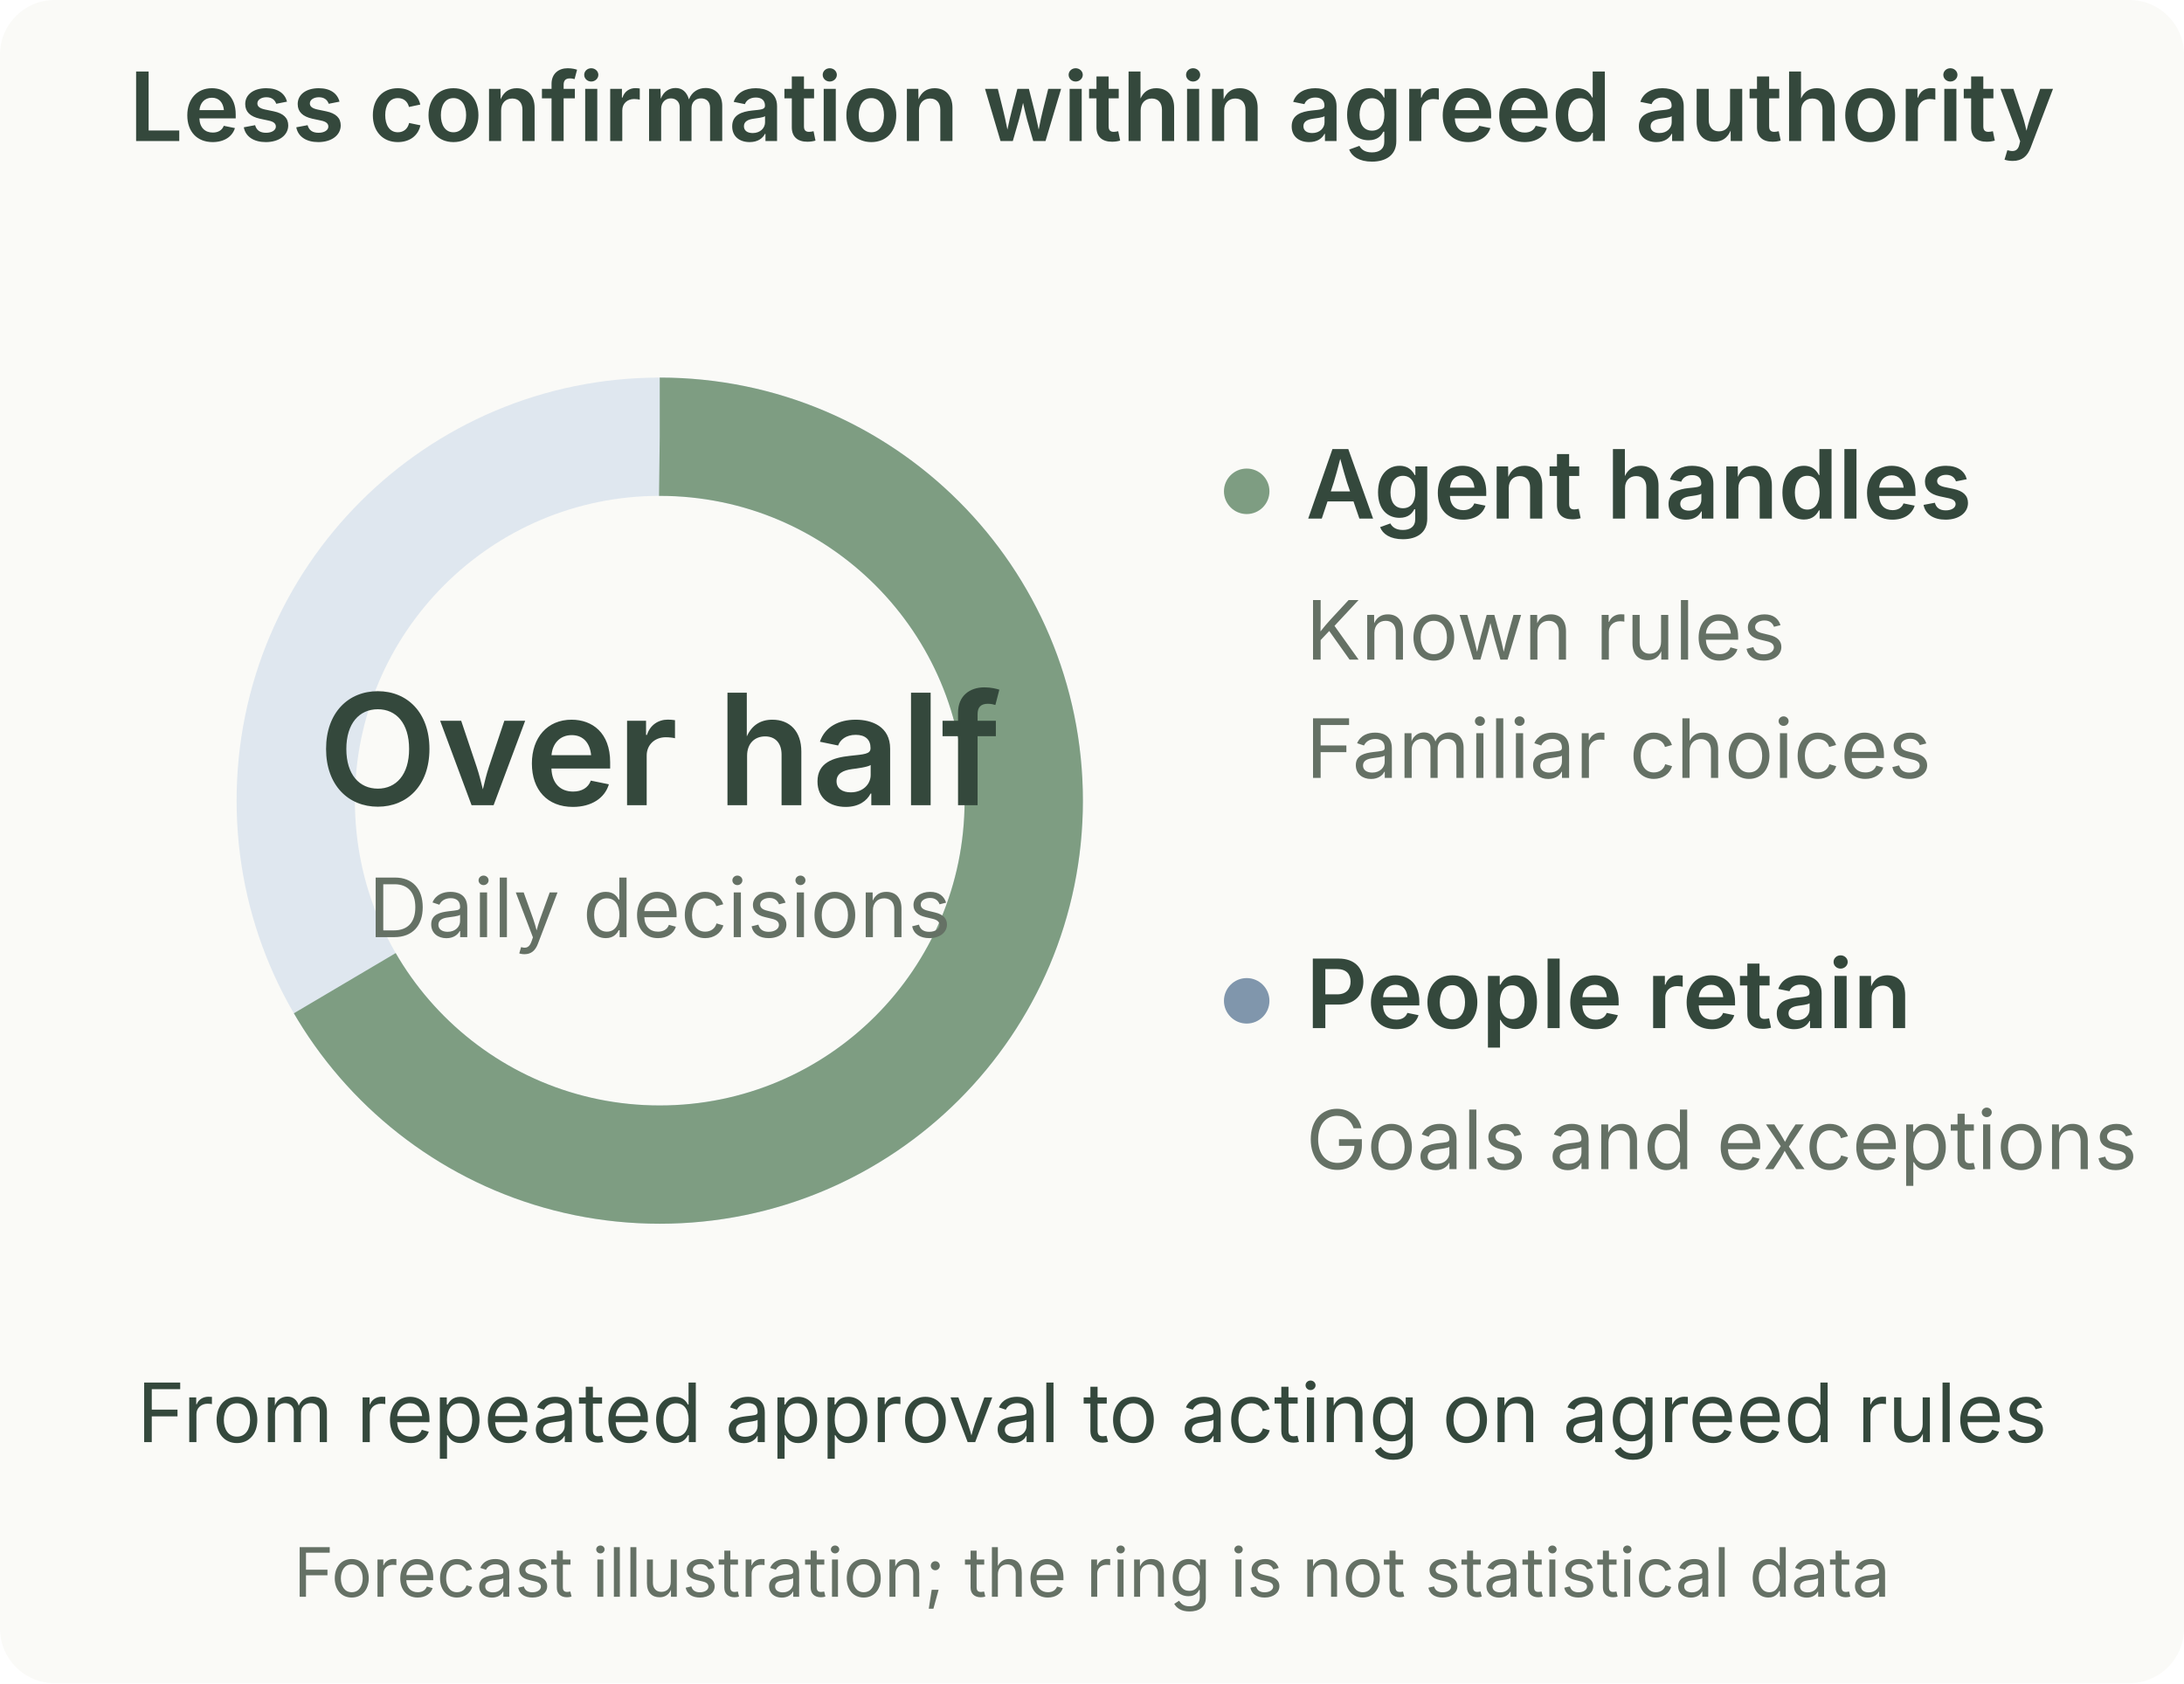
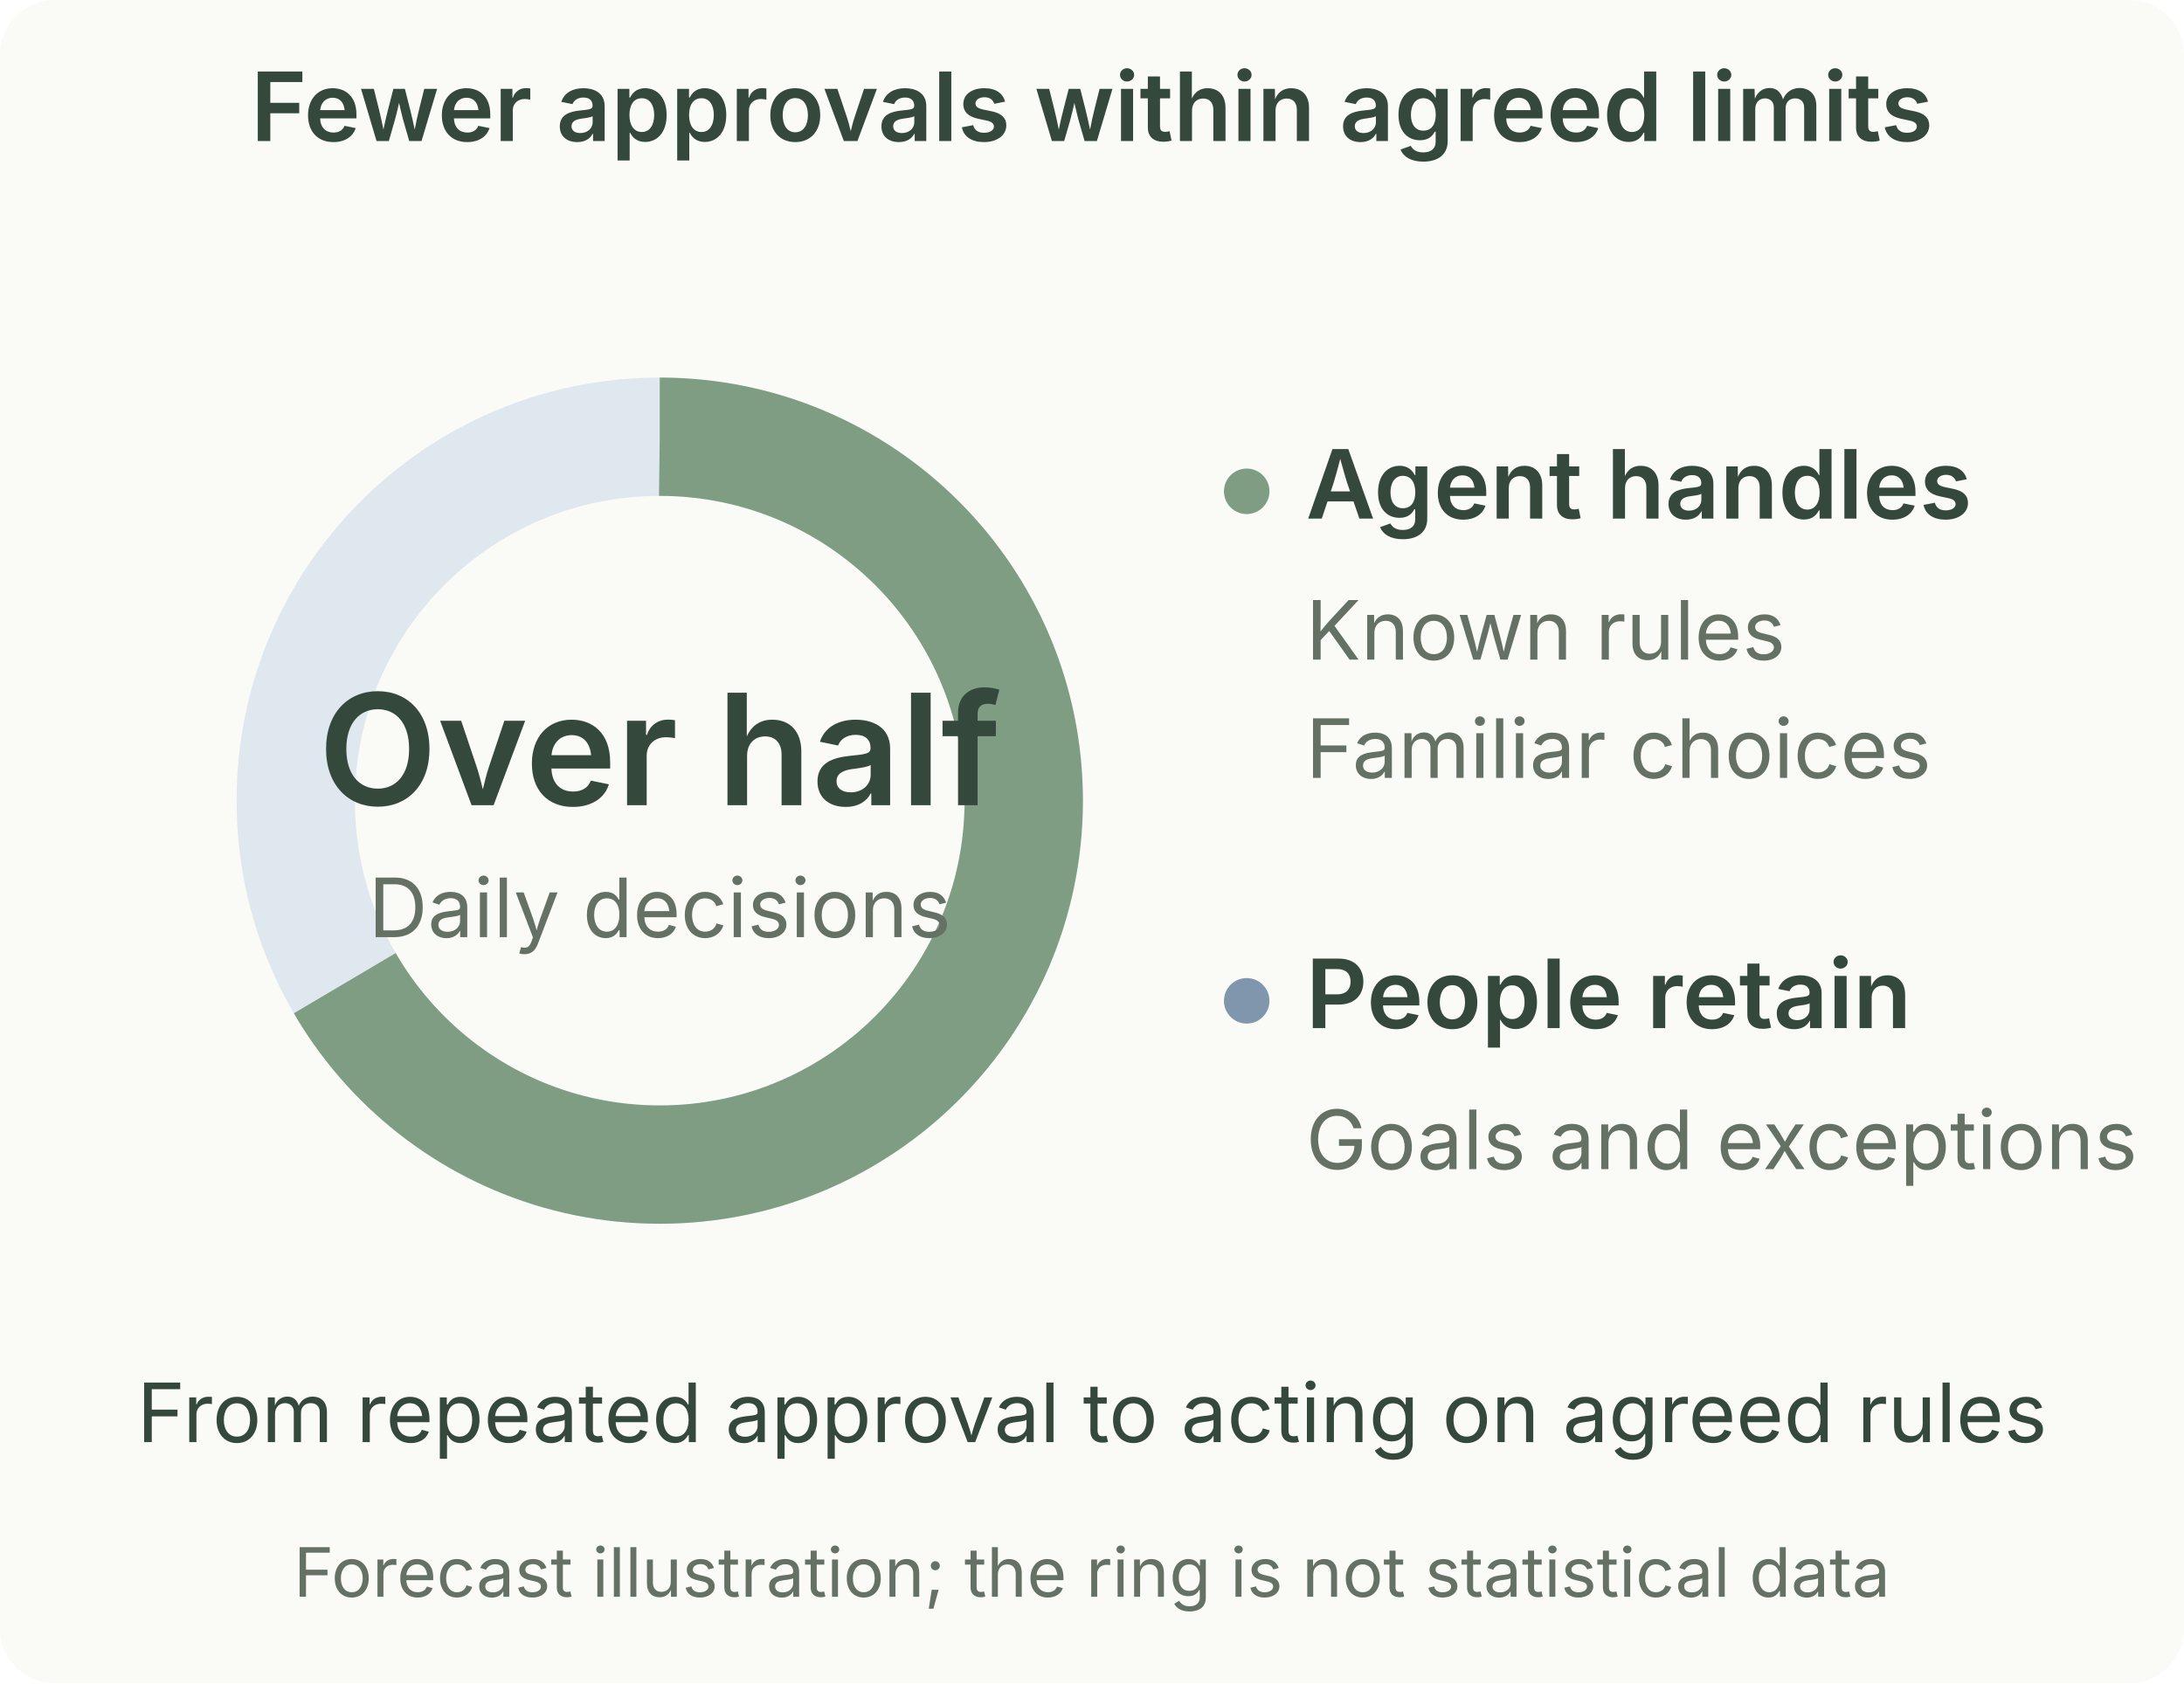
<svg xmlns="http://www.w3.org/2000/svg" id="decision-delegation-diagram" role="img" aria-labelledby="decision-delegation-title" aria-describedby="decision-delegation-desc" width="480" height="370" viewBox="0 0 480 370">
  <style>@media(prefers-reduced-motion:reduce){#decision-delegation-diagram .dot{display:none}}</style>
  <rect width="480" height="370" rx="12" fill="#fafaf7" />
  <g font-family="system-ui, -apple-system, 'PingFang SC', 'Microsoft YaHei', sans-serif">
-     <text x="240" y="31" font-size="21" fill="#34483c" text-anchor="middle" font-weight="600">Less confirmation within agreed authority</text>
+     <text x="240" y="31" font-size="21" fill="#34483c" text-anchor="middle" font-weight="600">Fewer approvals within agreed limits</text>
    <circle cx="145" cy="176" r="80" fill="none" stroke="#dfe7ef" stroke-width="26" />
    <circle cx="145" cy="176" r="80" fill="none" stroke="#7e9d82" stroke-width="26" stroke-dasharray="335 503" transform="rotate(-90 145 176)" />
    <text x="145" y="177" font-size="34" fill="#34483c" text-anchor="middle" font-weight="600">Over half</text>
    <text x="145" y="206" font-size="18" fill="#657165" text-anchor="middle" font-weight="400">Daily decisions</text>
    <circle cx="274" cy="108" r="5" fill="#7e9d82" />
    <text x="287" y="114" font-size="21" fill="#34483c" text-anchor="start" font-weight="600">Agent handles</text>
    <text x="287" y="145" font-size="18" fill="#657165" text-anchor="start" font-weight="400">Known rules</text>
    <text x="287" y="171" font-size="18" fill="#657165" text-anchor="start" font-weight="400">Familiar choices</text>
    <circle cx="274" cy="220" r="5" fill="#8096ac" />
    <text x="287" y="226" font-size="21" fill="#34483c" text-anchor="start" font-weight="600">People retain</text>
    <text x="287" y="257" font-size="18" fill="#657165" text-anchor="start" font-weight="400">Goals and exceptions</text>
    <text x="240" y="317" font-size="18" fill="#34483c" text-anchor="middle" font-weight="400">From repeated approval to acting on agreed rules</text>
    <text x="240" y="351" font-size="15" fill="#657165" text-anchor="middle" font-weight="400">Forecast illustration; the ring is not statistical data</text>
  </g>
</svg>
